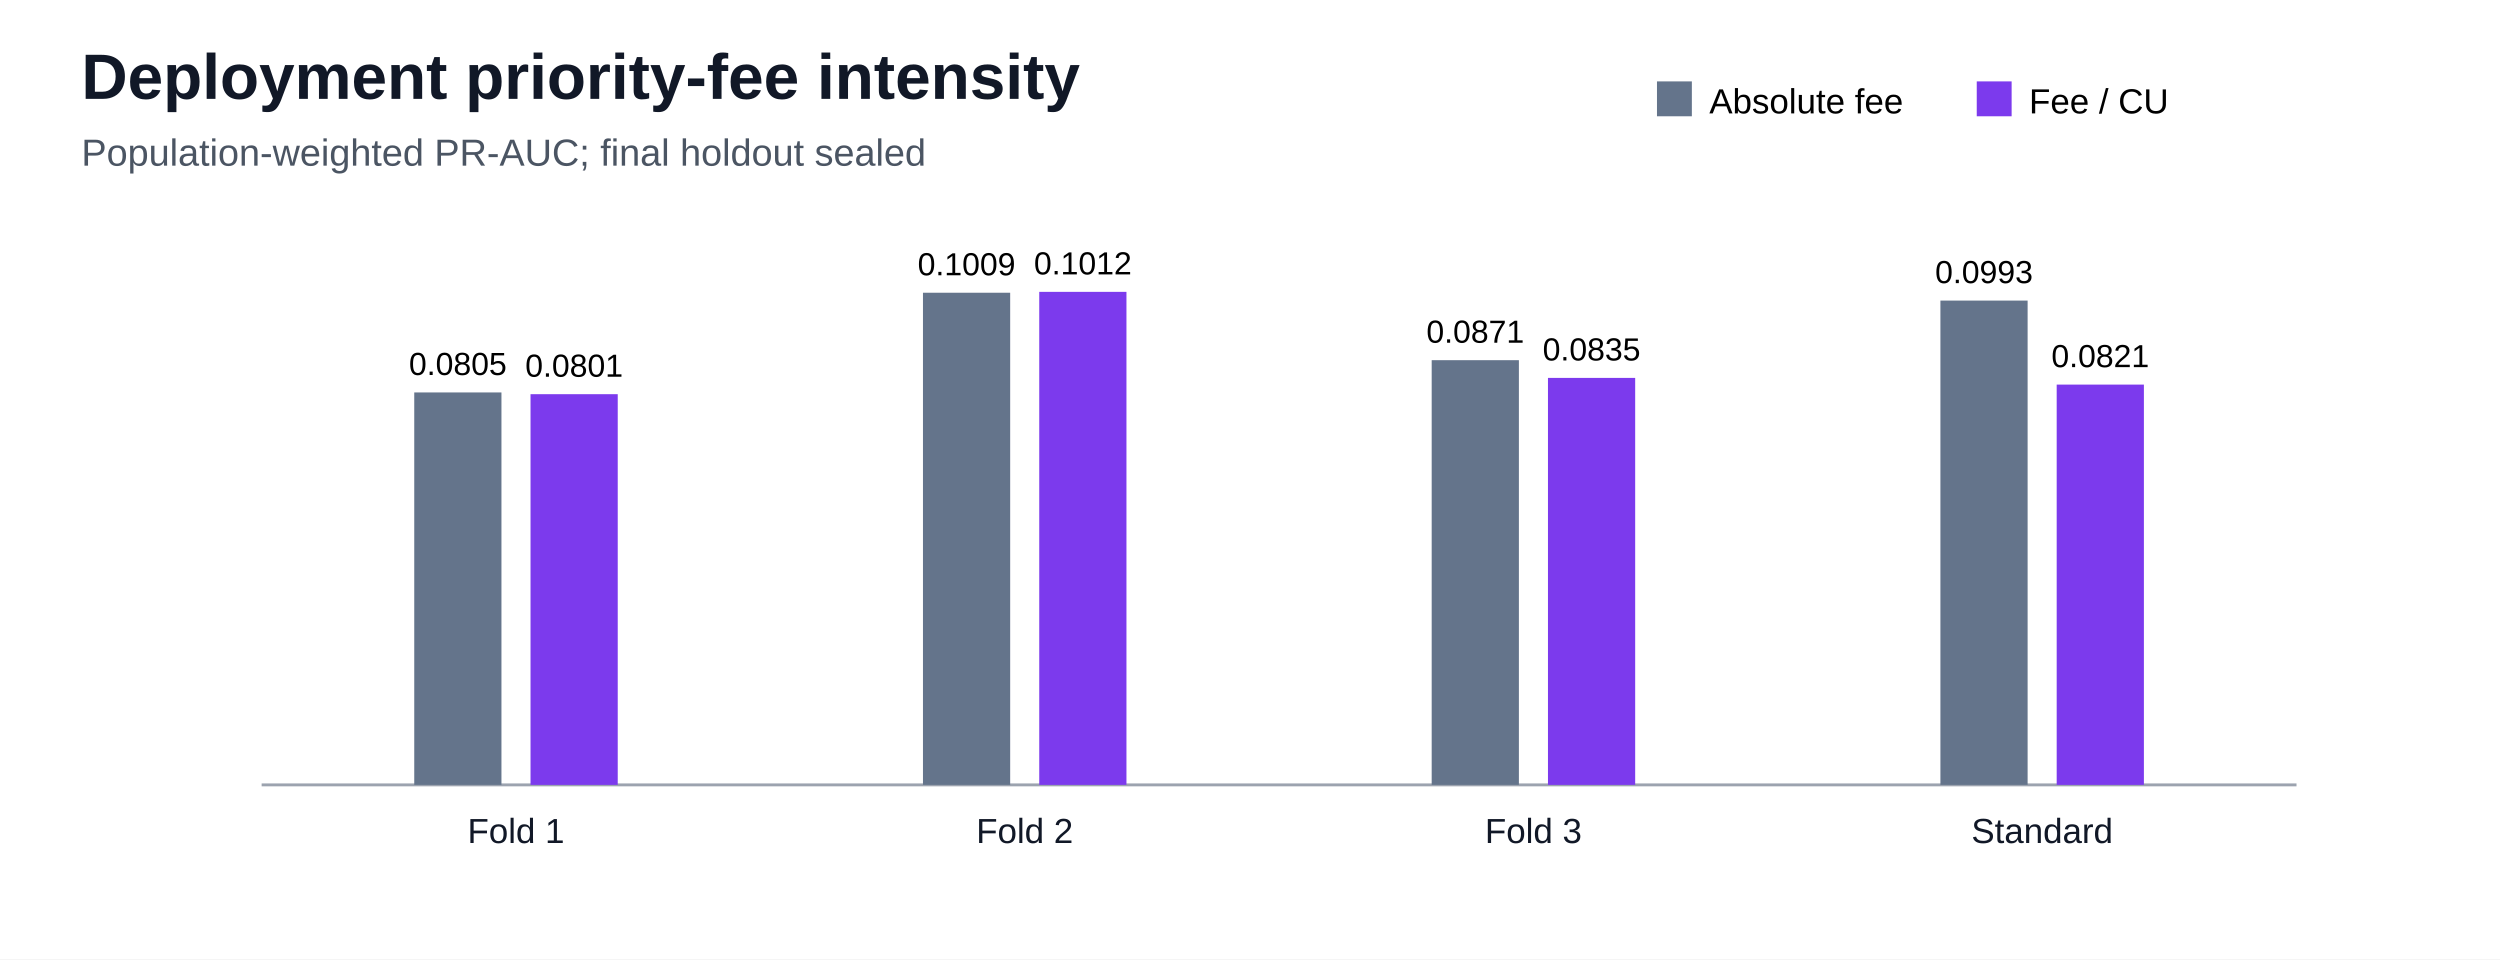
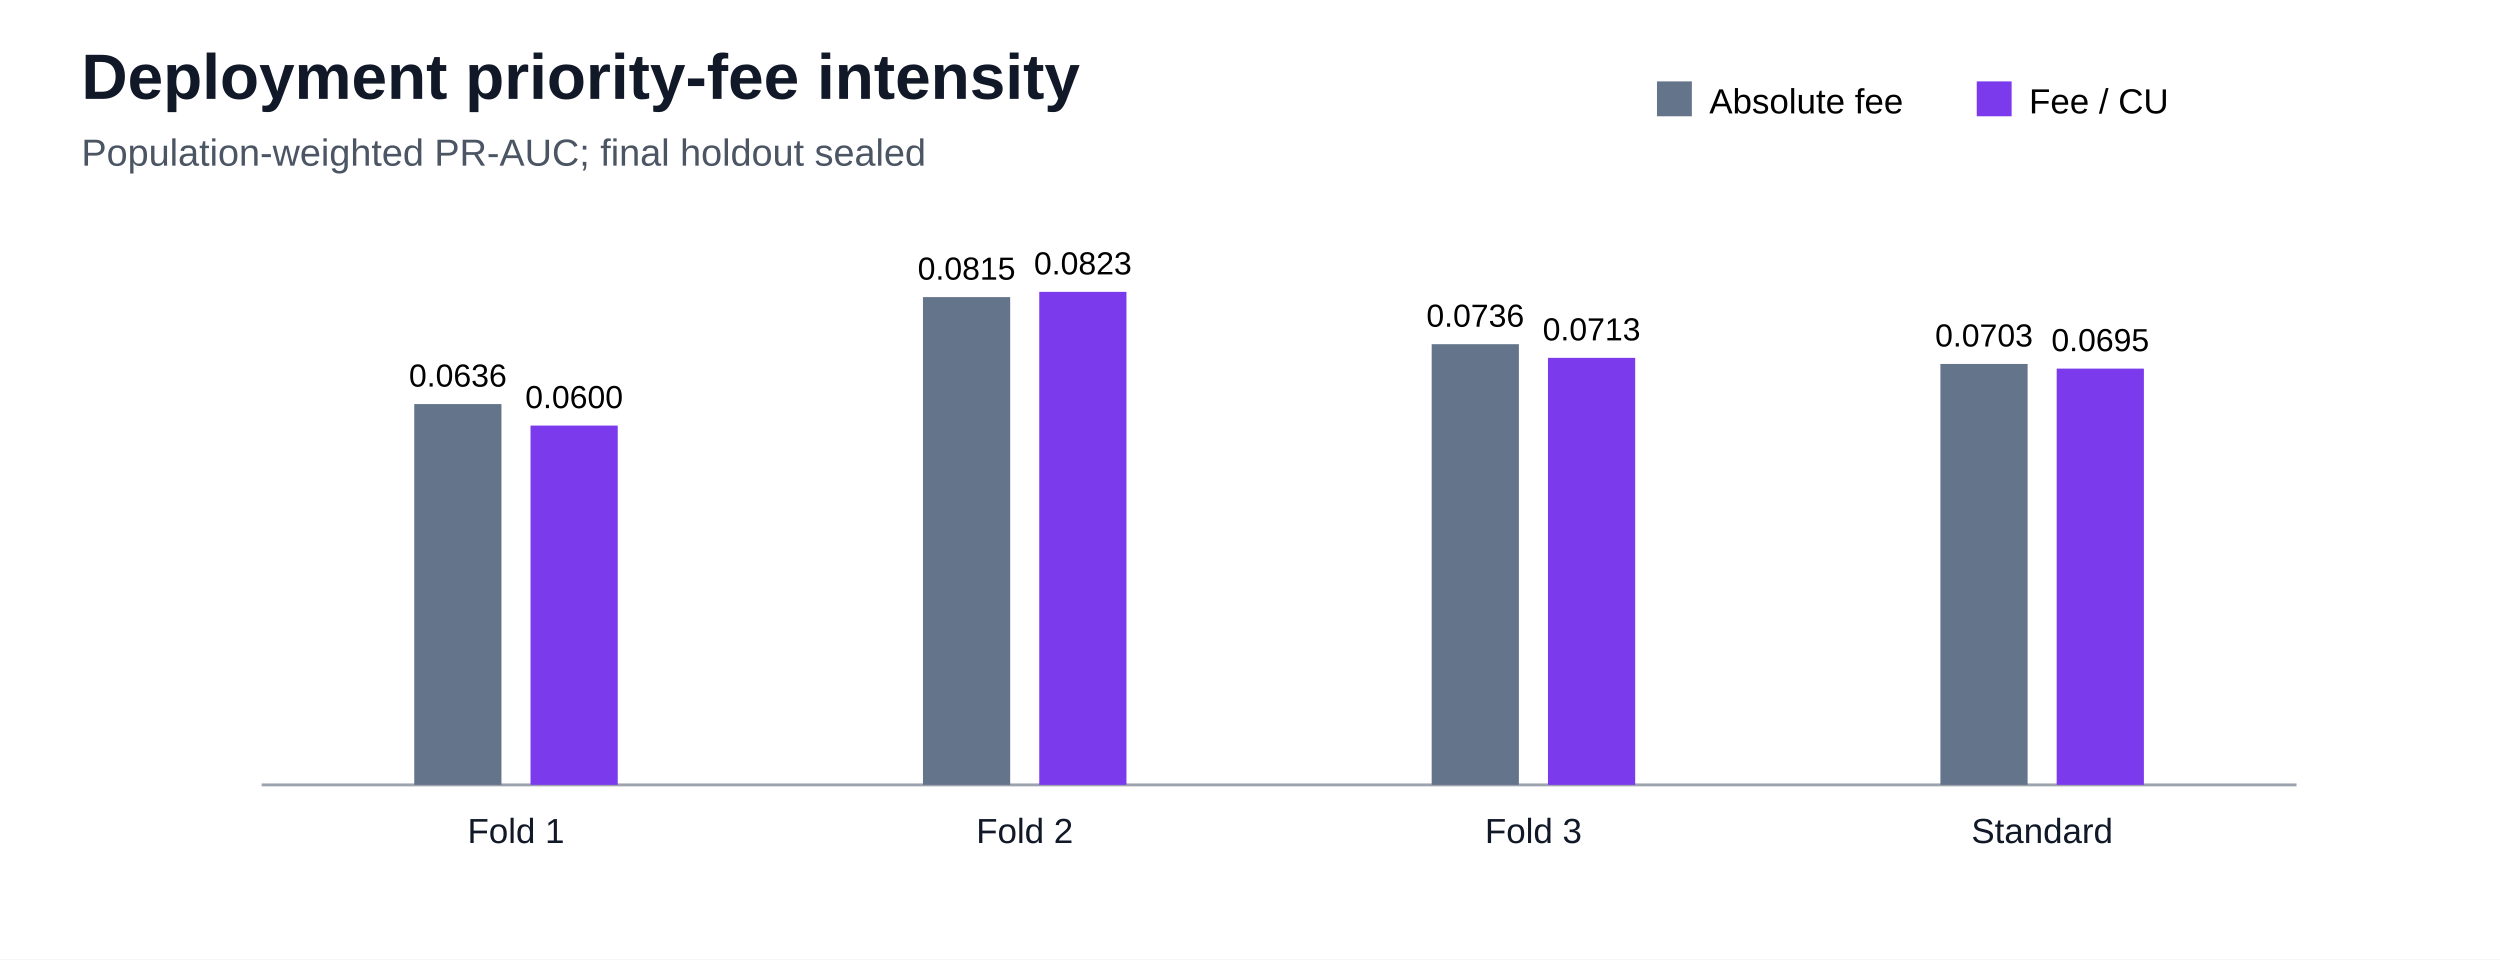
<svg xmlns="http://www.w3.org/2000/svg" width="860" height="330" viewBox="0 0 860 330">
  <rect width="100%" height="100%" fill="#ffffff" />
  <text x="28" y="34" font-family="Arial" font-size="22" font-weight="700" fill="#111827">Deployment priority-fee intensity</text>
  <text x="28" y="57" font-family="Arial" font-size="13" fill="#4b5563">Population-weighted PR-AUC; final holdout sealed</text>
  <line x1="90" y1="270" x2="790" y2="270" stroke="#9ca3af" />
-   <rect x="142.5" y="135.0" width="30" height="135.0" fill="#64748b" />
-   <rect x="182.5" y="135.6" width="30" height="134.4" fill="#7c3aed" />
+   <rect x="142.5" y="139.0" width="30" height="131.0" fill="#64748b" />
+   <rect x="182.5" y="146.4" width="30" height="123.6" fill="#7c3aed" />
  <text x="177.5" y="290" text-anchor="middle" font-family="Arial" font-size="12" fill="#111827">Fold 1</text>
-   <text x="157.5" y="129.0" text-anchor="middle" font-family="Arial" font-size="11">0.0805</text>
-   <text x="197.5" y="129.6" text-anchor="middle" font-family="Arial" font-size="11">0.0801</text>
-   <rect x="317.5" y="100.7" width="30" height="169.3" fill="#64748b" />
+   <text x="157.5" y="133.0" text-anchor="middle" font-family="Arial" font-size="11">0.0636</text>
+   <text x="197.5" y="140.4" text-anchor="middle" font-family="Arial" font-size="11">0.0600</text>
+   <rect x="317.5" y="102.2" width="30" height="167.8" fill="#64748b" />
  <rect x="357.5" y="100.4" width="30" height="169.6" fill="#7c3aed" />
  <text x="352.5" y="290" text-anchor="middle" font-family="Arial" font-size="12" fill="#111827">Fold 2</text>
-   <text x="332.5" y="94.7" text-anchor="middle" font-family="Arial" font-size="11">0.1009</text>
-   <text x="372.5" y="94.4" text-anchor="middle" font-family="Arial" font-size="11">0.1012</text>
-   <rect x="492.5" y="123.9" width="30" height="146.1" fill="#64748b" />
-   <rect x="532.5" y="130.0" width="30" height="140.0" fill="#7c3aed" />
+   <text x="332.5" y="96.2" text-anchor="middle" font-family="Arial" font-size="11">0.0815</text>
+   <text x="372.5" y="94.4" text-anchor="middle" font-family="Arial" font-size="11">0.0823</text>
+   <rect x="492.5" y="118.4" width="30" height="151.6" fill="#64748b" />
+   <rect x="532.5" y="123.1" width="30" height="146.9" fill="#7c3aed" />
  <text x="527.5" y="290" text-anchor="middle" font-family="Arial" font-size="12" fill="#111827">Fold 3</text>
-   <text x="507.5" y="117.9" text-anchor="middle" font-family="Arial" font-size="11">0.0871</text>
-   <text x="547.5" y="124.0" text-anchor="middle" font-family="Arial" font-size="11">0.0835</text>
-   <rect x="667.5" y="103.4" width="30" height="166.6" fill="#64748b" />
-   <rect x="707.5" y="132.3" width="30" height="137.7" fill="#7c3aed" />
+   <text x="507.5" y="112.4" text-anchor="middle" font-family="Arial" font-size="11">0.0736</text>
+   <text x="547.5" y="117.1" text-anchor="middle" font-family="Arial" font-size="11">0.0713</text>
+   <rect x="667.5" y="125.2" width="30" height="144.8" fill="#64748b" />
+   <rect x="707.5" y="126.8" width="30" height="143.2" fill="#7c3aed" />
  <text x="702.5" y="290" text-anchor="middle" font-family="Arial" font-size="12" fill="#111827">Standard</text>
-   <text x="682.5" y="97.4" text-anchor="middle" font-family="Arial" font-size="11">0.0993</text>
-   <text x="722.5" y="126.3" text-anchor="middle" font-family="Arial" font-size="11">0.0821</text>
+   <text x="682.5" y="119.2" text-anchor="middle" font-family="Arial" font-size="11">0.0703</text>
+   <text x="722.5" y="120.8" text-anchor="middle" font-family="Arial" font-size="11">0.0695</text>
  <rect x="570" y="28" width="12" height="12" fill="#64748b" />
  <text x="588" y="39" font-family="Arial" font-size="12">Absolute fee</text>
  <rect x="680" y="28" width="12" height="12" fill="#7c3aed" />
  <text x="698" y="39" font-family="Arial" font-size="12">Fee / CU</text>
</svg>
